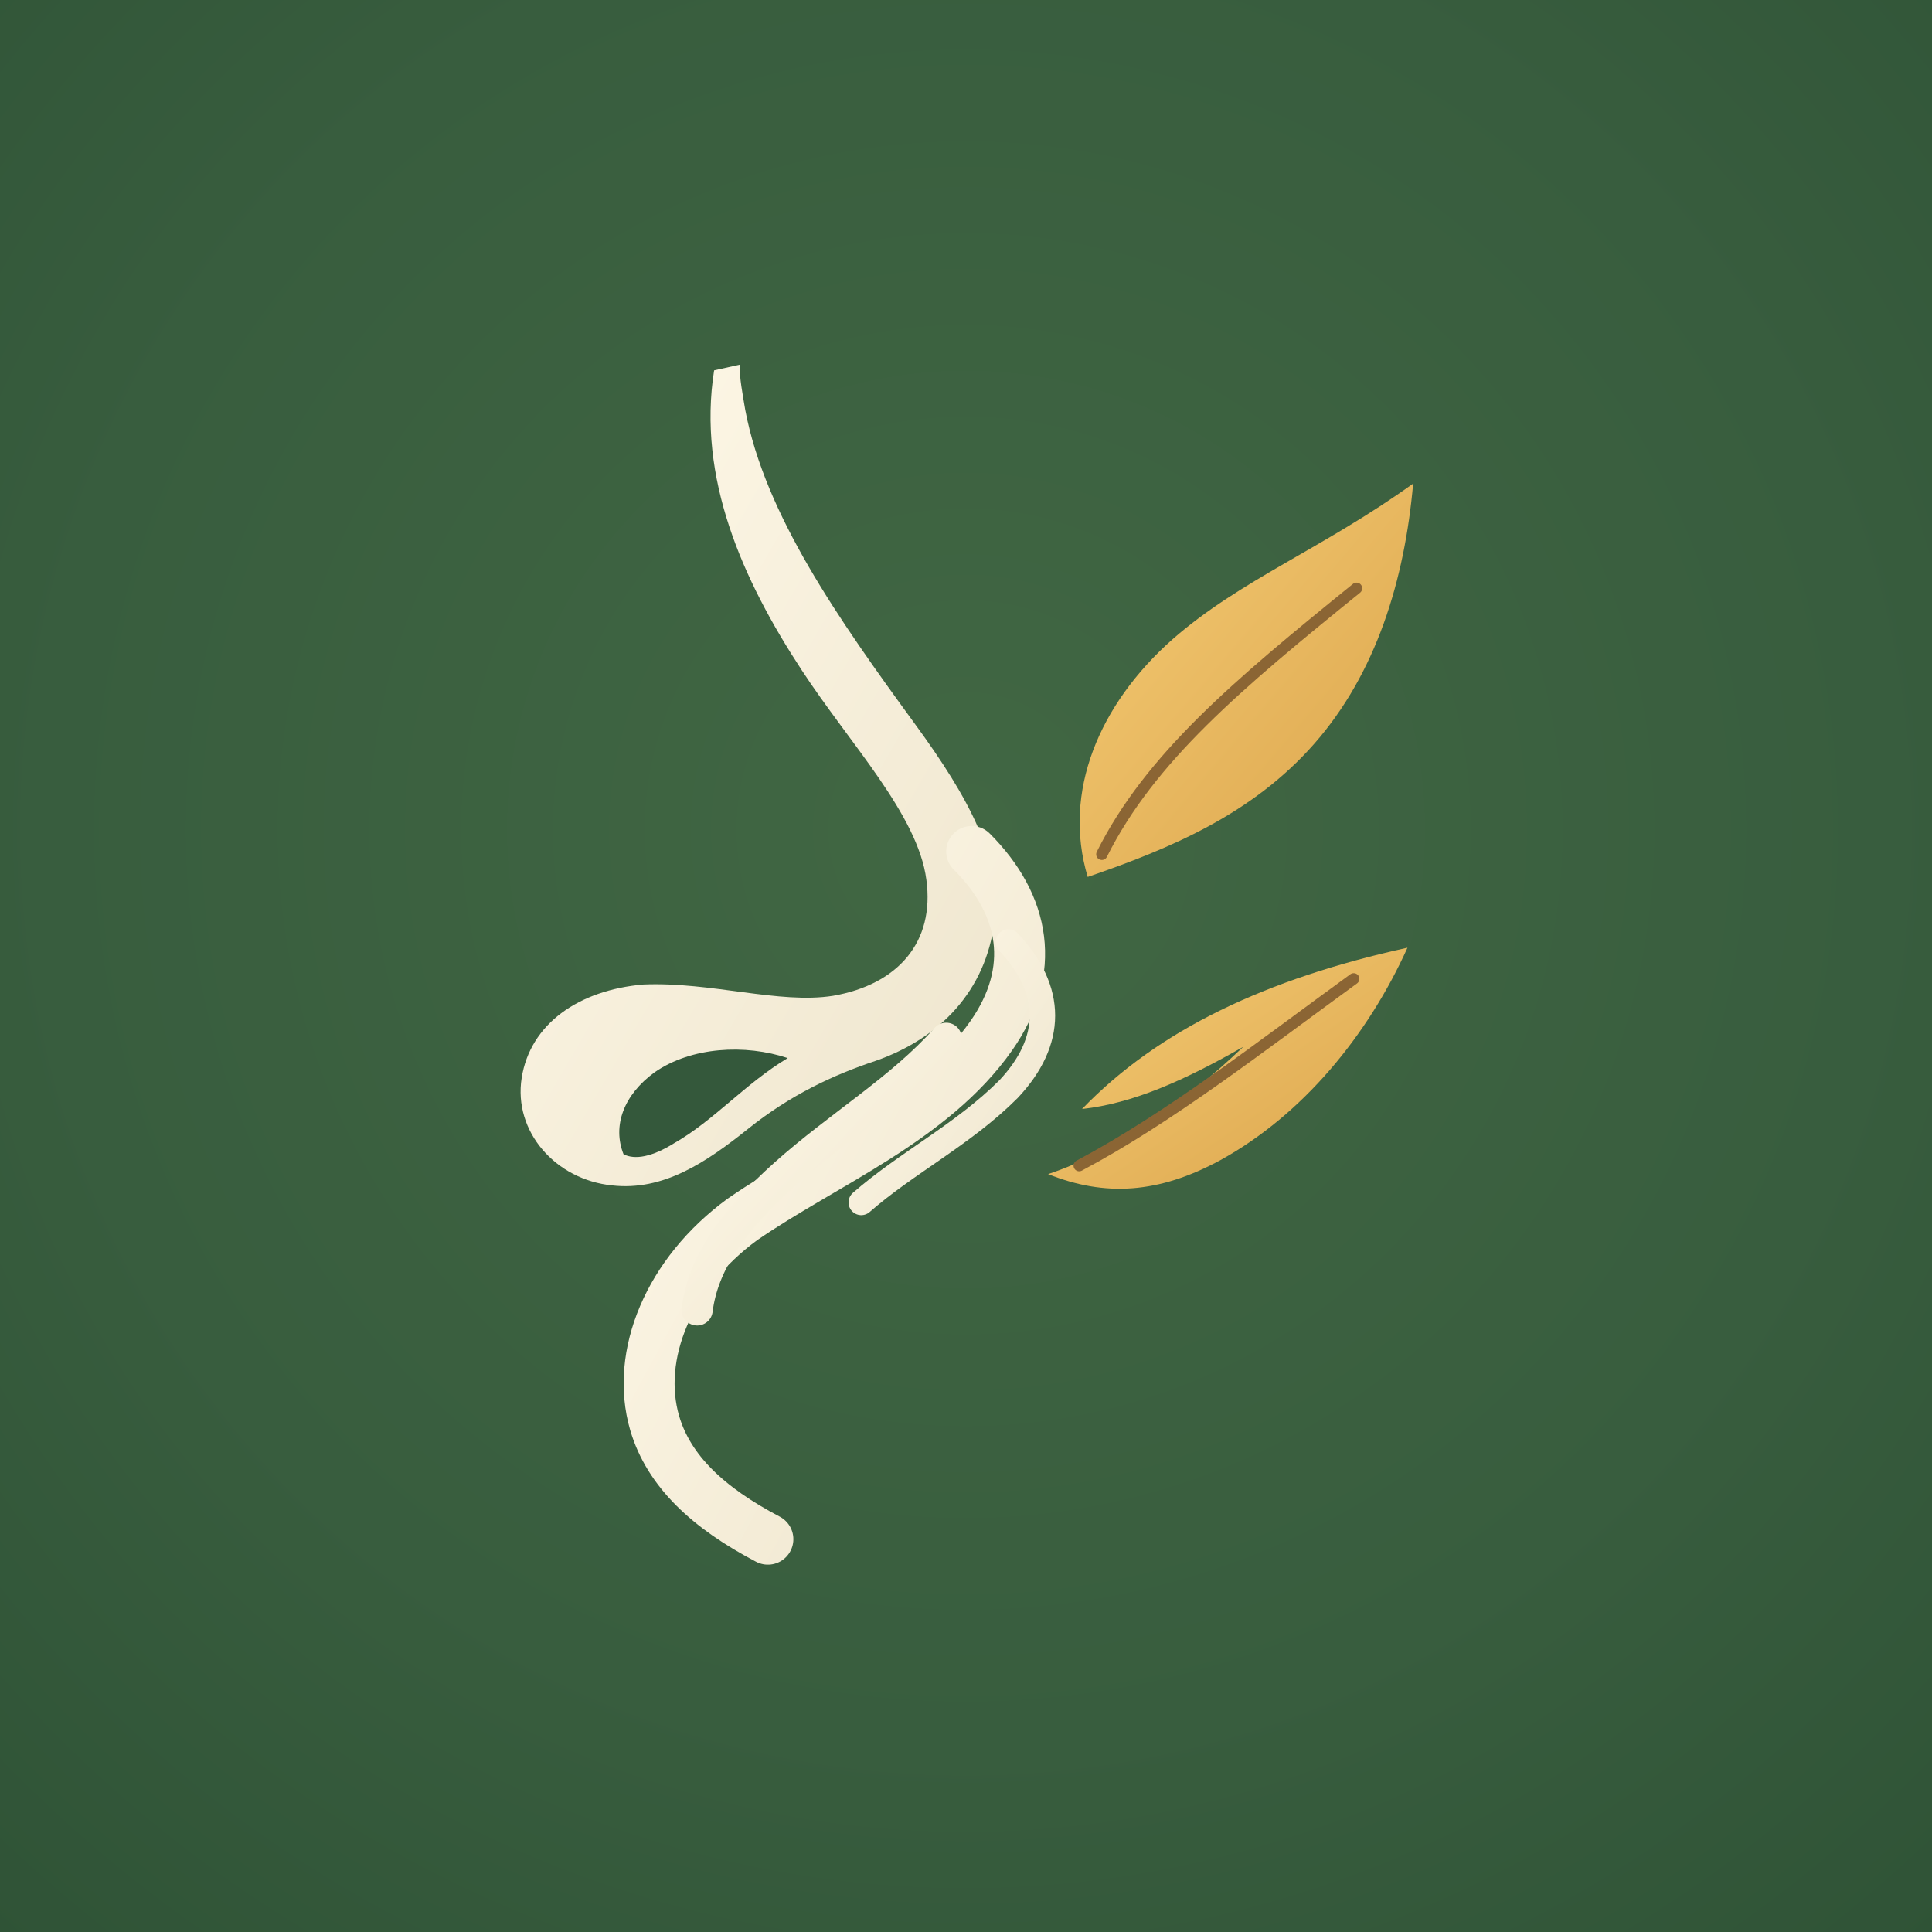
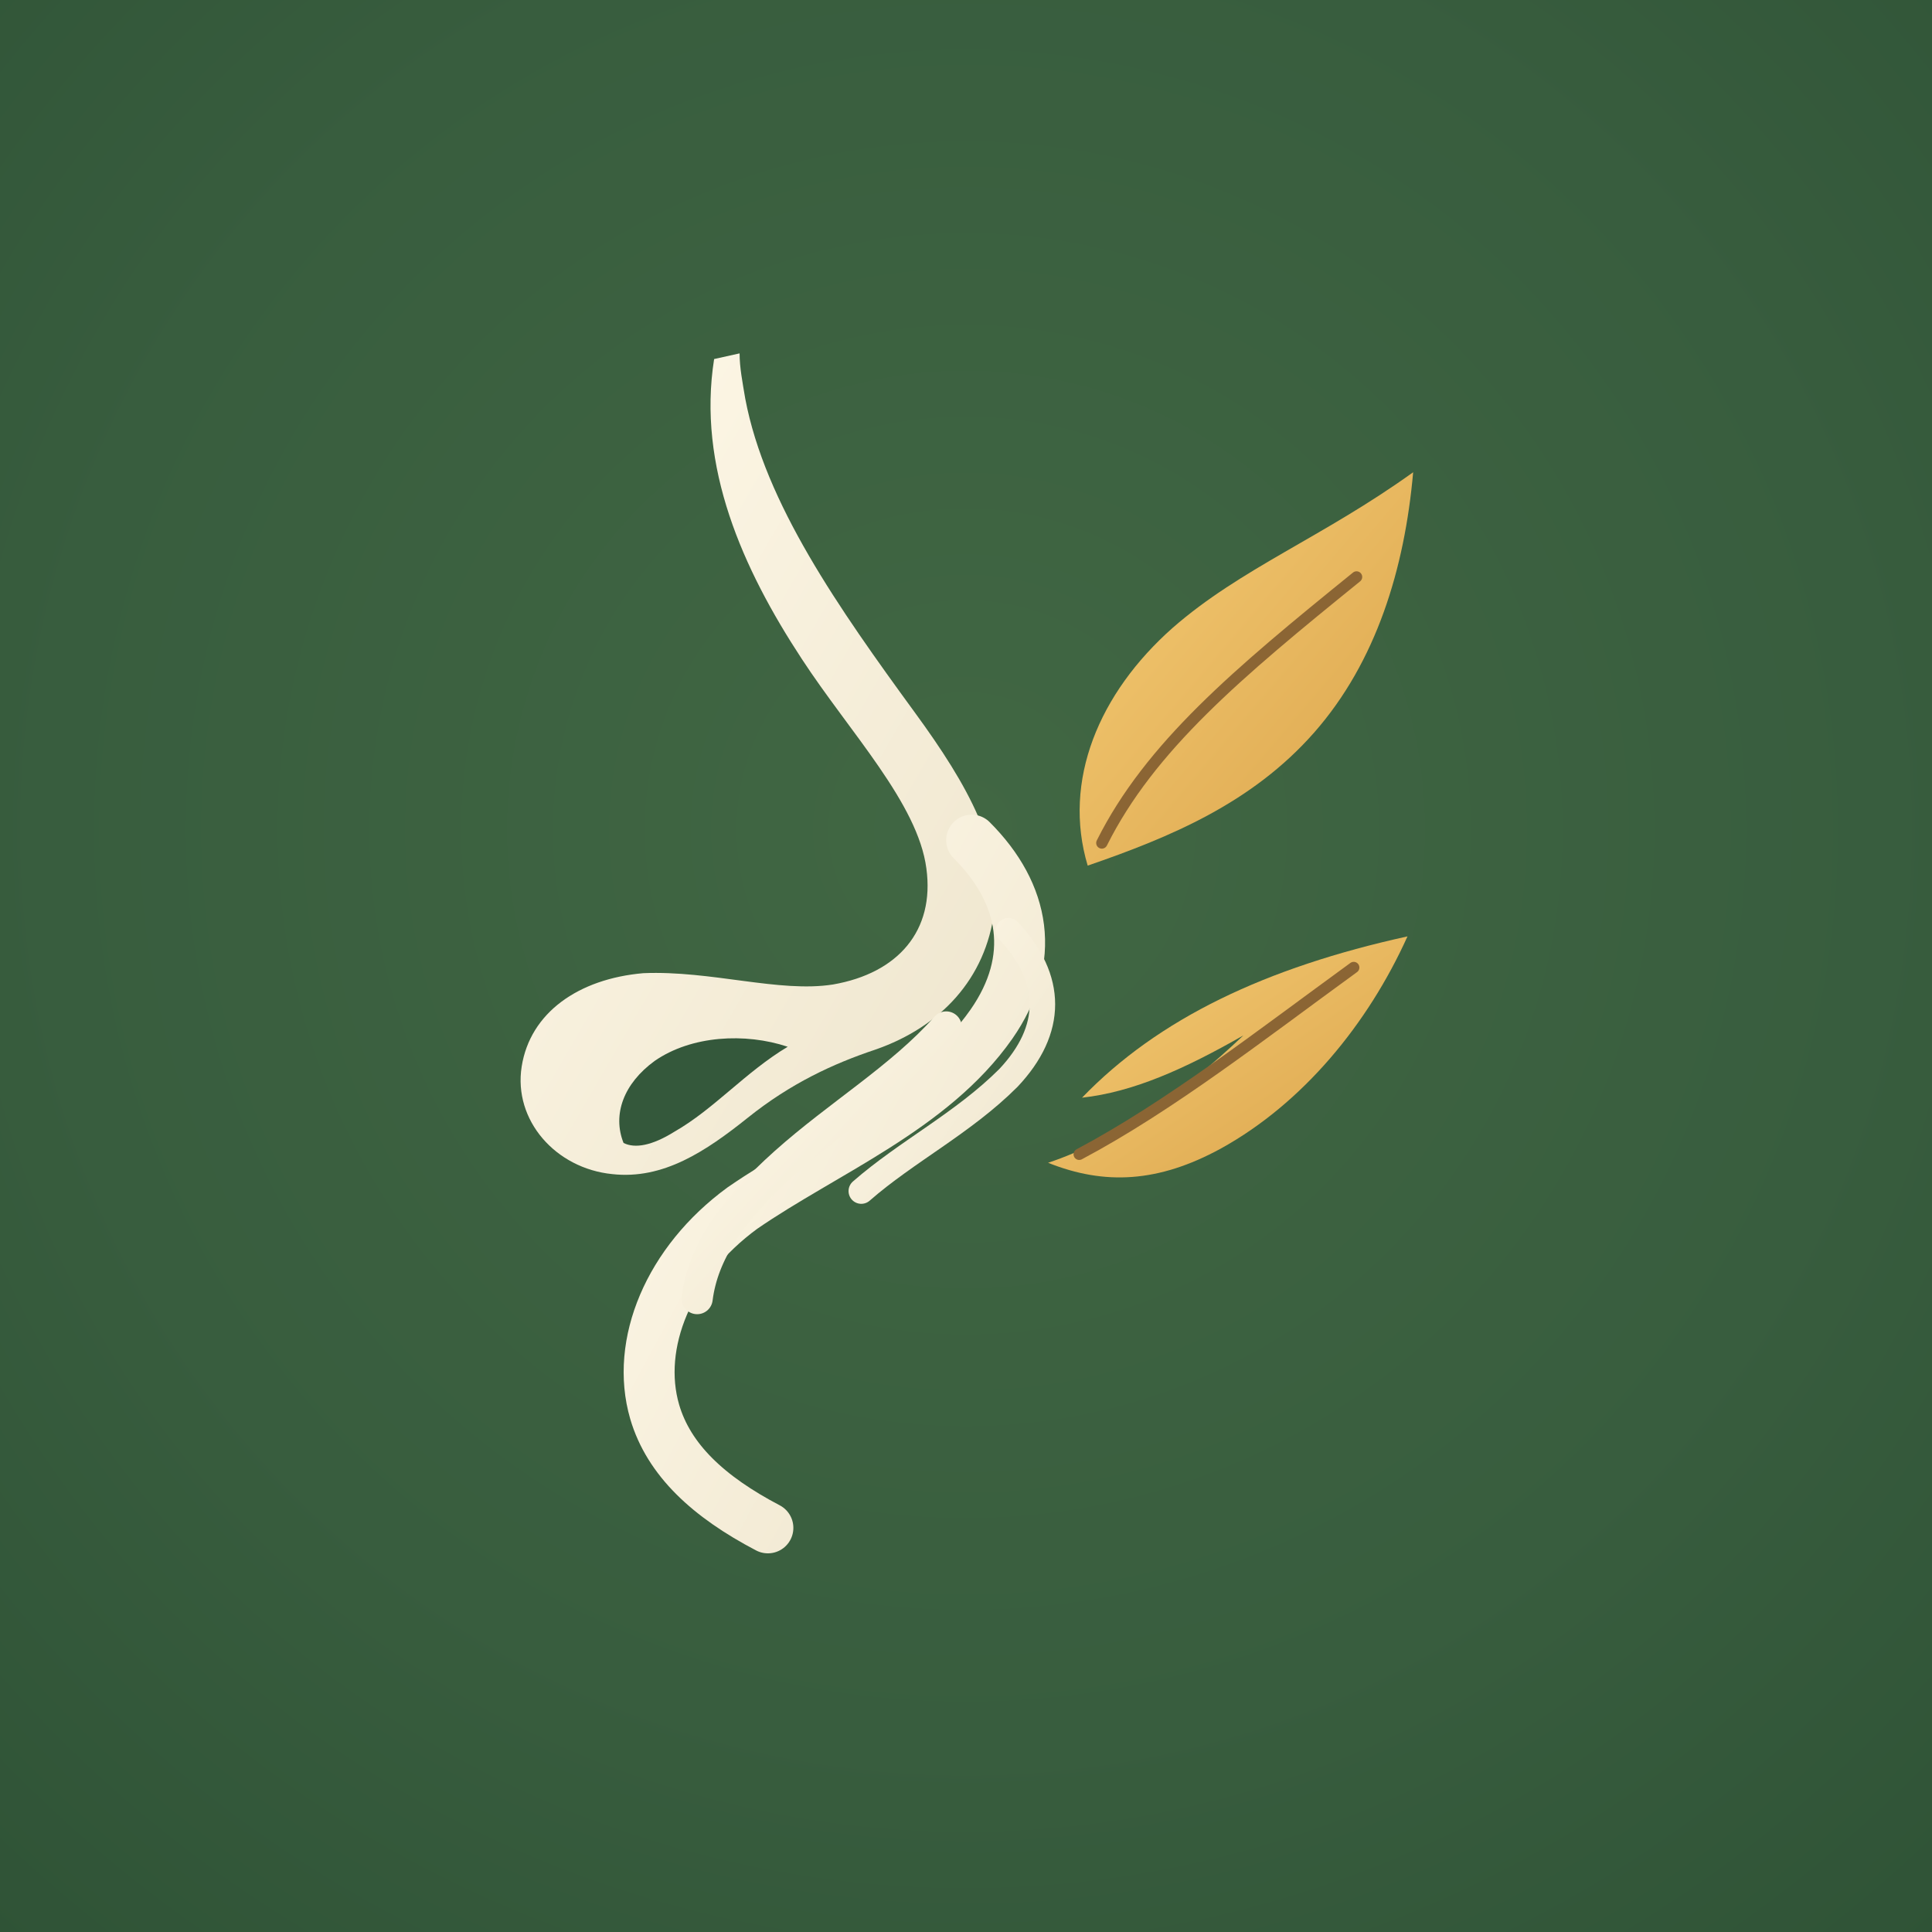
<svg xmlns="http://www.w3.org/2000/svg" viewBox="0 0 512 512" role="img" aria-label="Diario Olfattivo">
  <defs>
    <radialGradient id="bg" cx="50%" cy="43%" r="76%">
      <stop offset="0" stop-color="#416743" />
      <stop offset="0.62" stop-color="#385d3e" />
      <stop offset="1" stop-color="#2f5336" />
    </radialGradient>
    <linearGradient id="ivory" x1="0" y1="0" x2="1" y2="1">
      <stop offset="0" stop-color="#fff9e9" />
      <stop offset="1" stop-color="#eee5cd" />
    </linearGradient>
    <linearGradient id="gold" x1="0" y1="0" x2="1" y2="1">
      <stop offset="0" stop-color="#f5cc75" />
      <stop offset="1" stop-color="#dba44b" />
    </linearGradient>
  </defs>
  <rect width="512" height="512" fill="url(#bg)" />
-   <g transform="translate(64 64.4) scale(0.75) translate(-26 -20)">
+   <g transform="translate(64 61.4) scale(0.75) translate(-26 -20)">
    <path fill="url(#ivory)" d="M193 65 C187 103 203 139 224 171 C241 197 265 222 268 245 C271 267 258 282 235 286 C216 289 192 281 168 282 C145 284 128 296 125 315 C122 334 137 351 157 353 C175 355 190 345 205 333 C220 321 235 314 250 309 C273 301 289 284 292 260 C295 238 283 216 264 190 C237 153 211 116 204 79 C203 73 202 68 202 63 Z" />
    <path fill="#34583b" d="M161 342 C157 332 161 321 172 313 C185 304 204 303 219 308 C204 317 193 330 179 338 C171 343 165 344 161 342 Z" />
    <path d="M284 235 C303 254 307 277 291 300 C270 330 232 345 203 365 C177 384 165 413 172 437 C177 454 191 467 212 478" fill="none" stroke="url(#ivory)" stroke-width="18" stroke-linecap="round" />
    <path d="M275 301 C259 319 237 332 218 349 C199 366 189 381 187 397" fill="none" stroke="url(#ivory)" stroke-width="11" stroke-linecap="round" />
    <path d="M297 267 C313 284 313 302 297 319 C281 335 261 345 245 359" fill="none" stroke="url(#ivory)" stroke-width="9" stroke-linecap="round" />
    <path fill="url(#gold)" d="M325 244 C316 214 329 183 355 160 C379 139 408 128 440 105 C437 139 427 172 405 197 C383 222 354 234 325 244 Z" />
    <path d="M330 236 C347 202 378 176 420 142" fill="none" stroke="#8b6534" stroke-width="4" stroke-linecap="round" />
    <path fill="url(#gold)" d="M323 326 C350 298 388 280 438 269 C424 300 401 328 372 344 C350 356 331 357 311 349 C335 341 359 324 380 304 C359 316 341 324 323 326 Z" />
    <path d="M322 346 C354 329 386 304 419 280" fill="none" stroke="#8b6534" stroke-width="4" stroke-linecap="round" />
  </g>
</svg>
